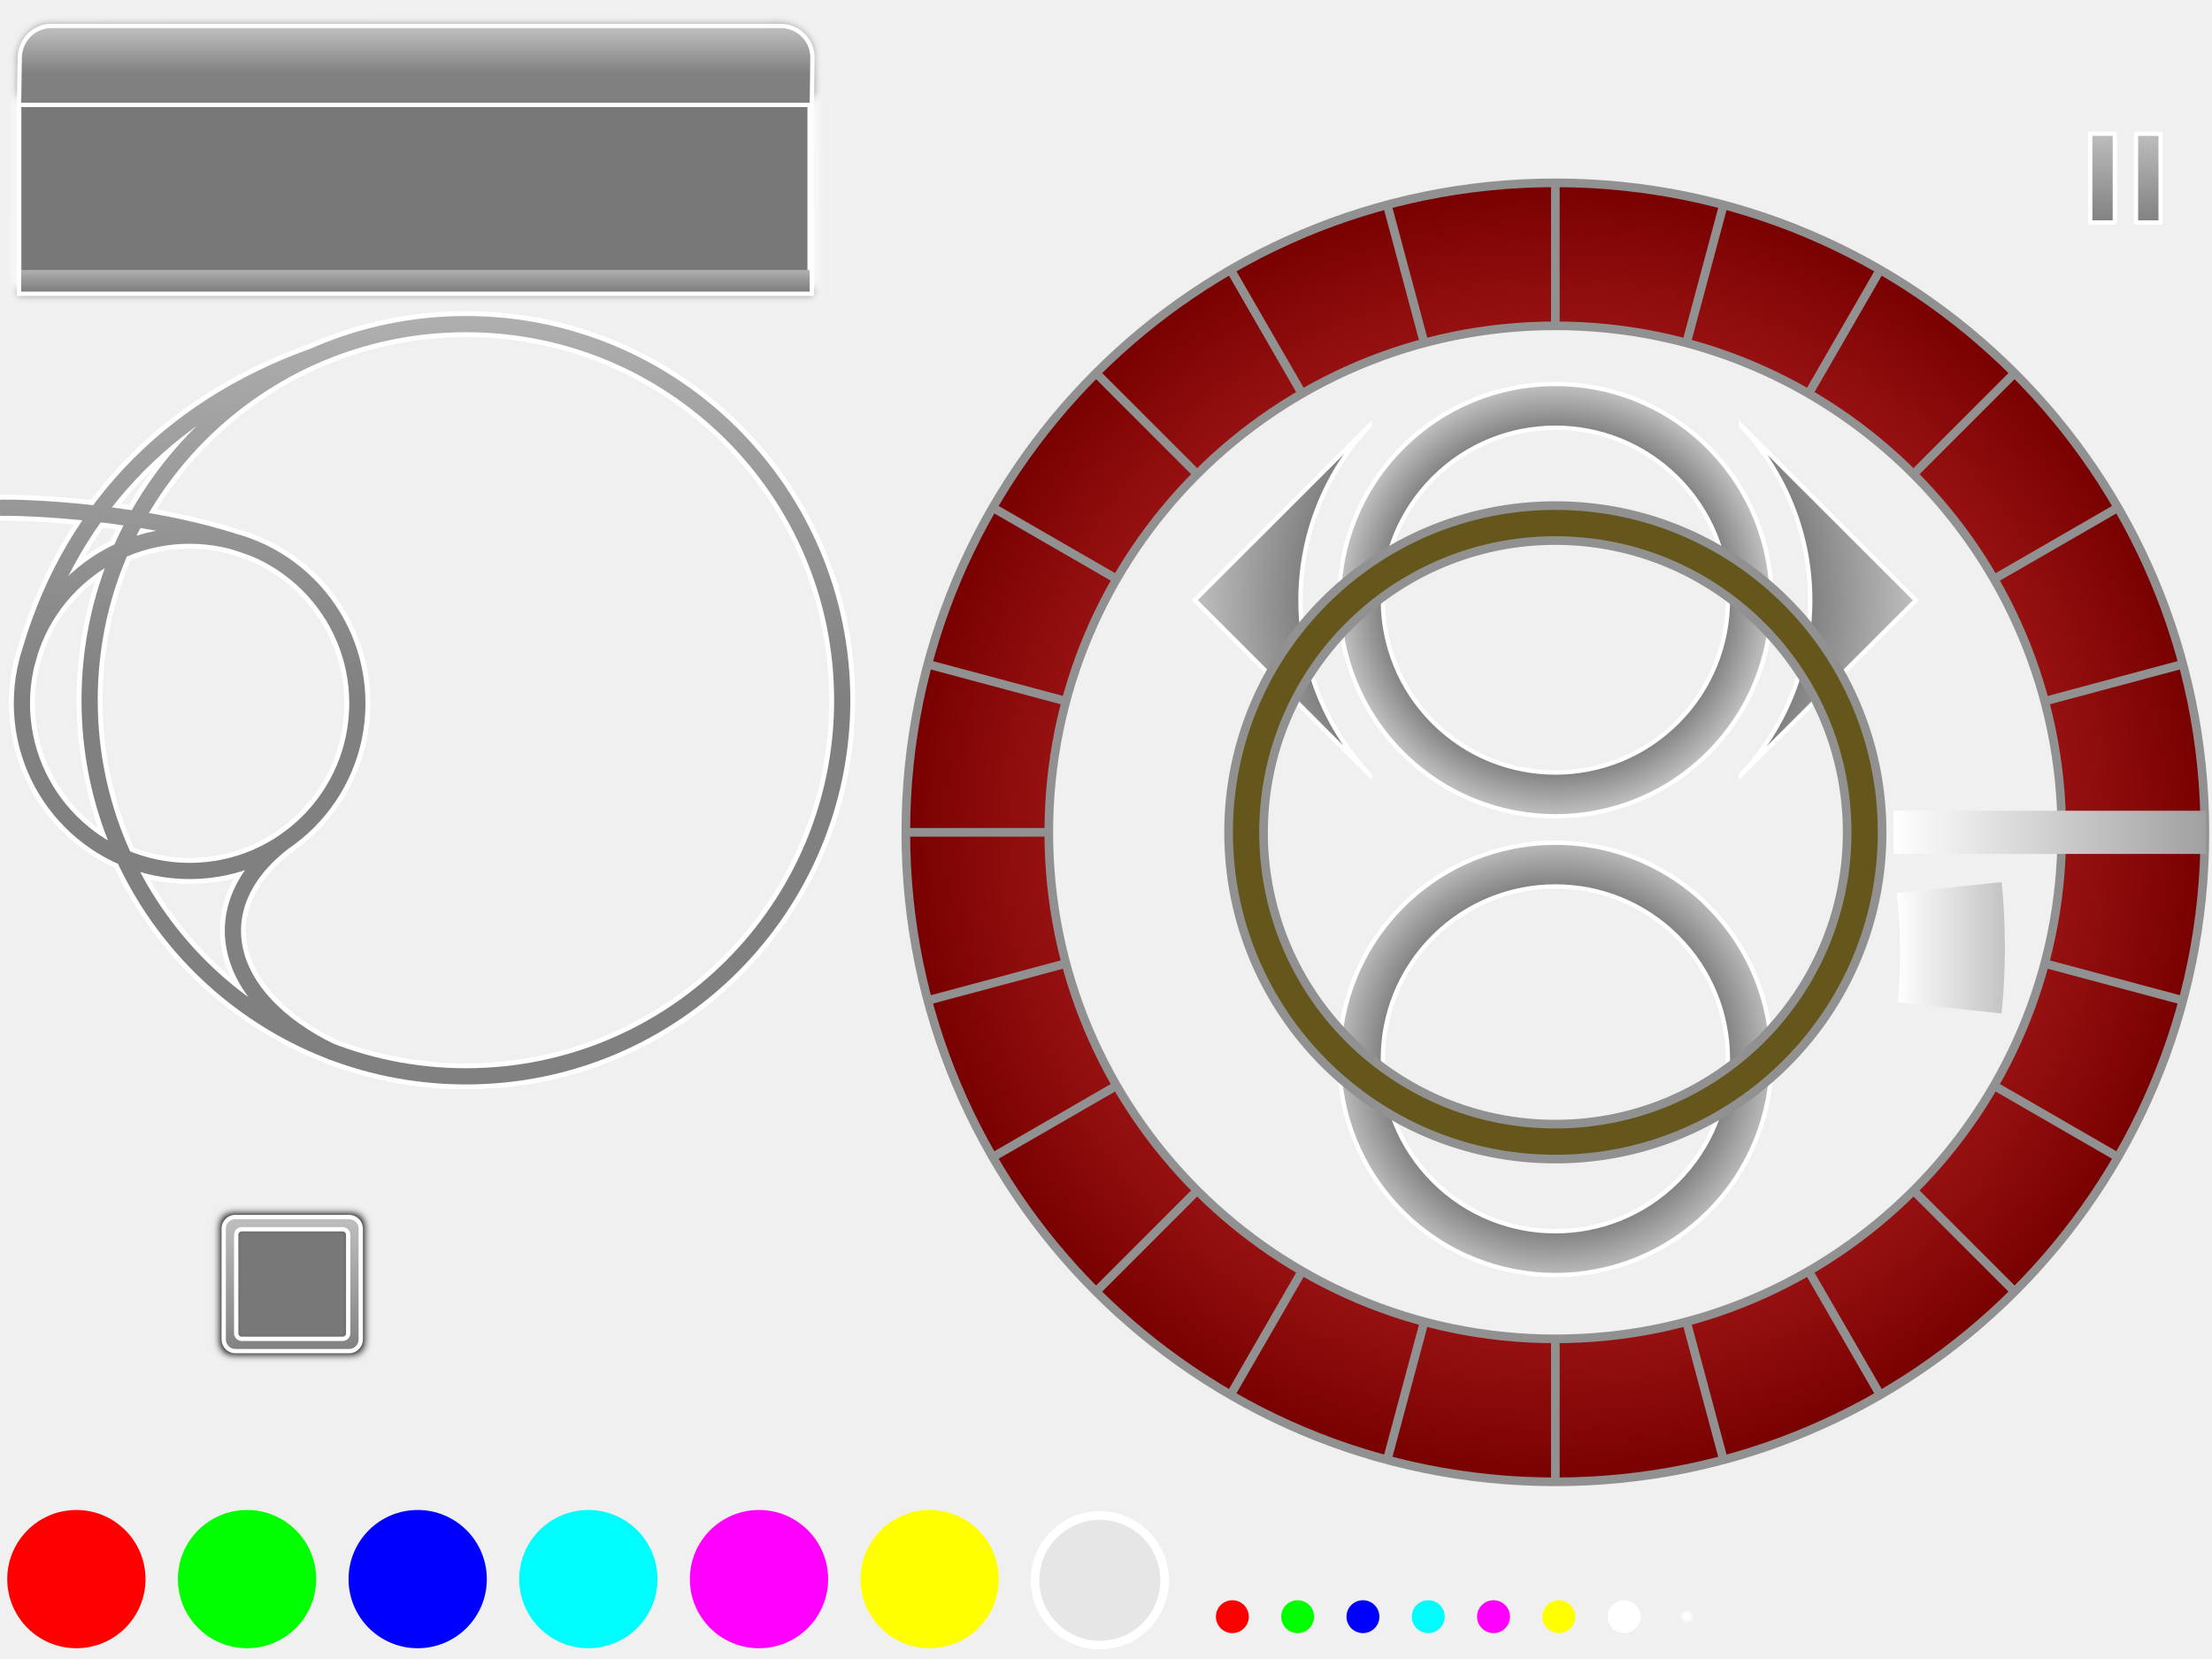
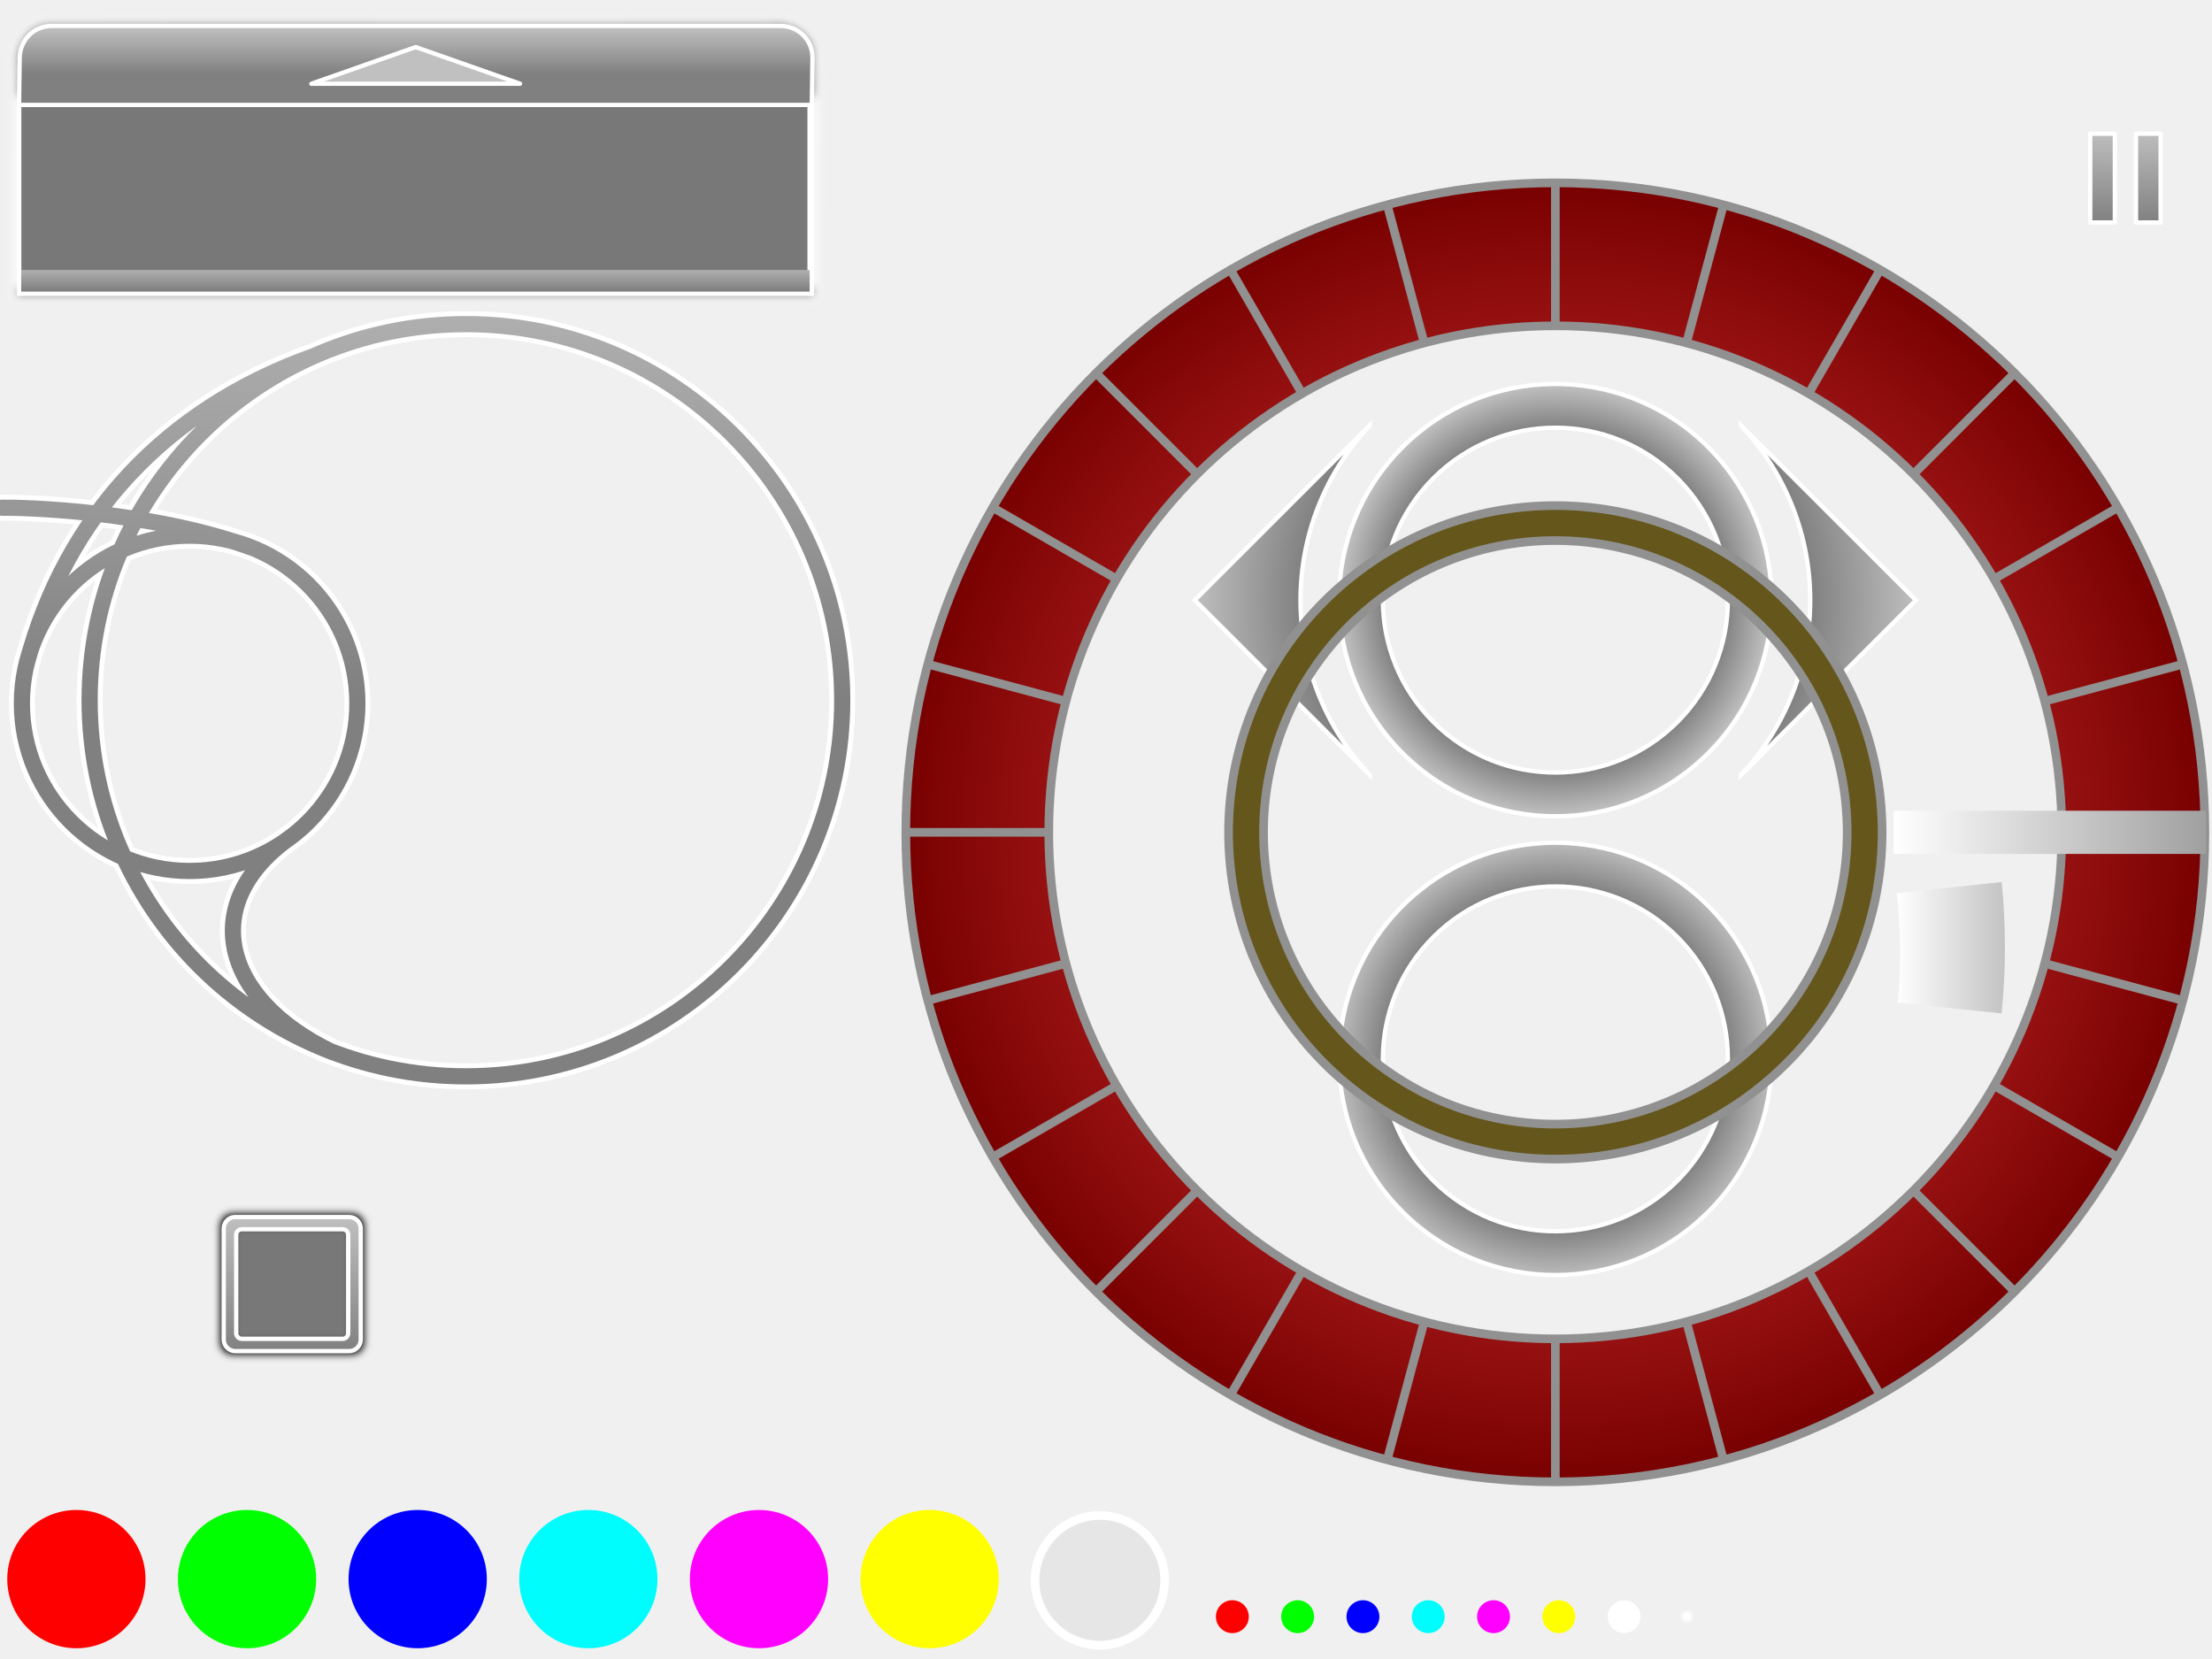
<svg xmlns="http://www.w3.org/2000/svg" xmlns:ns1="http://www.openswatchbook.org/uri/2009/osb" xmlns:xlink="http://www.w3.org/1999/xlink" width="1024" height="768" id="svg3101" version="1.1" style="display:inline;enable-background:new">
  <defs id="defs3103">
    <linearGradient id="linearGradient3912">
      <stop style="stop-color:#000000;stop-opacity:1;" offset="0" id="stop3914" />
      <stop style="stop-color:#000000;stop-opacity:0;" offset="1" id="stop3916" />
    </linearGradient>
    <linearGradient id="linearGradient4014">
      <stop style="stop-color:#000000;stop-opacity:1;" offset="0" id="stop4016" />
      <stop id="stop4018" offset="0.776" style="stop-color:#808080;stop-opacity:1;" />
      <stop style="stop-color:#c0c0c0;stop-opacity:1;" offset="1" id="stop4020" />
    </linearGradient>
    <linearGradient id="linearGradient4006">
      <stop style="stop-color:#000000;stop-opacity:1;" offset="0" id="stop4008" />
      <stop id="stop4010" offset="0.7" style="stop-color:#808080;stop-opacity:1;" />
      <stop style="stop-color:#c0c0c0;stop-opacity:1;" offset="1" id="stop4012" />
    </linearGradient>
    <linearGradient id="linearGradient3978">
      <stop id="stop3980" offset="0" style="stop-color:#000000;stop-opacity:1;" />
      <stop style="stop-color:#808080;stop-opacity:1;" offset="0.795" id="stop3984" />
      <stop id="stop3982" offset="1" style="stop-color:#c0c0c0;stop-opacity:1;" />
    </linearGradient>
    <linearGradient id="linearGradient3962">
      <stop id="stop3964" offset="0" style="stop-color:#ffffff;stop-opacity:1;" />
      <stop id="stop3966" offset="1" style="stop-color:#a0a0a0;stop-opacity:1;" />
    </linearGradient>
    <linearGradient id="linearGradient4305">
      <stop style="stop-color:#598093;stop-opacity:1;" offset="0" id="stop4307" />
      <stop style="stop-color:#345257;stop-opacity:1;" offset="1" id="stop4309" />
    </linearGradient>
    <linearGradient id="linearGradient4126">
      <stop style="stop-color:#c0c0c0;stop-opacity:1;" offset="0" id="stop4128" />
      <stop style="stop-color:#808080;stop-opacity:1;" offset="1" id="stop4130" />
    </linearGradient>
    <linearGradient id="linearGradient4076">
      <stop style="stop-color:#9be7f6;stop-opacity:1;" offset="0" id="stop4078" />
      <stop style="stop-color:#0f90ac;stop-opacity:1;" offset="1" id="stop4080" />
    </linearGradient>
    <linearGradient id="linearGradient4022">
      <stop style="stop-color:#ff4c4c;stop-opacity:1;" offset="0" id="stop4024" />
      <stop style="stop-color:#780000;stop-opacity:1;" offset="1" id="stop4027" />
    </linearGradient>
    <linearGradient id="linearGradient4024" ns1:paint="solid">
      <stop style="stop-color:#800000;stop-opacity:1;" offset="0" id="stop4026" />
    </linearGradient>
    <linearGradient id="linearGradient5970" ns1:paint="solid">
      <stop style="stop-color:#7bc9fd;stop-opacity:1;" offset="0" id="stop5972" />
    </linearGradient>
    <filter id="filter7144" x="-0.371" width="1.743" y="-0.371" height="1.743">
      <feGaussianBlur stdDeviation="5.081" id="feGaussianBlur7146" />
    </filter>
    <radialGradient xlink:href="#linearGradient4022" id="radialGradient4029" cx="720.016" cy="385.312" fx="720.016" fy="385.312" r="302.688" gradientTransform="matrix(1,0,0,0.9999484,0,0.01989018)" gradientUnits="userSpaceOnUse" />
    <linearGradient xlink:href="#linearGradient3962" id="linearGradient4074" x1="876.636" y1="385.312" x2="1021.242" y2="385.312" gradientUnits="userSpaceOnUse" />
    <radialGradient xlink:href="#linearGradient4014" id="radialGradient4106" cx="720.027" cy="490.182" fx="720.027" fy="490.182" r="102.136" gradientTransform="matrix(1,0,0,0.9994206,0,0.2840329)" gradientUnits="userSpaceOnUse" />
    <linearGradient xlink:href="#linearGradient3962" id="linearGradient4132" x1="878.074" y1="438.755" x2="957.251" y2="438.755" gradientUnits="userSpaceOnUse" />
    <linearGradient xlink:href="#linearGradient4305" id="linearGradient4313" x1="983.453" y1="60.165" x2="983.453" y2="103.348" gradientUnits="userSpaceOnUse" />
    <filter id="filter4353">
      <feGaussianBlur stdDeviation="0.921" id="feGaussianBlur4355" />
    </filter>
    <linearGradient xlink:href="#linearGradient4305" id="linearGradient4362" gradientUnits="userSpaceOnUse" x1="983.453" y1="60.165" x2="983.453" y2="103.348" />
    <linearGradient xlink:href="#linearGradient4305" id="linearGradient4364" gradientUnits="userSpaceOnUse" x1="983.453" y1="60.165" x2="983.453" y2="103.348" />
    <linearGradient xlink:href="#linearGradient4305" id="linearGradient4366" gradientUnits="userSpaceOnUse" x1="983.453" y1="60.165" x2="983.453" y2="103.348" />
    <linearGradient xlink:href="#linearGradient4305" id="linearGradient4369" gradientUnits="userSpaceOnUse" x1="983.453" y1="60.165" x2="983.453" y2="103.348" />
    <linearGradient xlink:href="#linearGradient4126" id="linearGradient4372" gradientUnits="userSpaceOnUse" x1="983.453" y1="60.165" x2="983.453" y2="103.348" />
    <linearGradient xlink:href="#linearGradient4126" id="linearGradient3975" x1="205.606" y1="108.576" x2="205.606" y2="130.125" gradientUnits="userSpaceOnUse" />
    <linearGradient xlink:href="#linearGradient4126" id="linearGradient3997" x1="209.485" y1="217.773" x2="209.485" y2="230.389" gradientUnits="userSpaceOnUse" />
    <filter id="filter4056">
      <feGaussianBlur stdDeviation="1.873" id="feGaussianBlur4058" />
    </filter>
    <linearGradient xlink:href="#linearGradient4126" id="linearGradient4159" x1="201.67" y1="192.726" x2="201.67" y2="433.922" gradientUnits="userSpaceOnUse" />
    <radialGradient xlink:href="#linearGradient3978" id="radialGradient3996" cx="512" cy="-248.478" fx="512" fy="-248.478" r="82.282" gradientTransform="matrix(0.6967617,-0.6967619,0.6966629,0.6975399,328.3637,281.5872)" gradientUnits="userSpaceOnUse" />
    <radialGradient xlink:href="#linearGradient4006" id="radialGradient4004" cx="512" cy="-248.469" fx="512" fy="-248.469" r="96.845" gradientTransform="matrix(0.9970427,0.9957889,-0.9954681,0.9954681,-245.8286,-510.9699)" gradientUnits="userSpaceOnUse" />
    <linearGradient xlink:href="#linearGradient3912" id="linearGradient3918" x1="102.562" y1="594.433" x2="168" y2="594.433" gradientUnits="userSpaceOnUse" />
    <linearGradient xlink:href="#linearGradient4126" id="linearGradient3927" gradientUnits="userSpaceOnUse" x1="983.453" y1="60.165" x2="983.453" y2="103.348" />
    <linearGradient xlink:href="#linearGradient3912" id="linearGradient3929" gradientUnits="userSpaceOnUse" x1="102.562" y1="594.433" x2="168" y2="594.433" />
    <linearGradient xlink:href="#linearGradient4126" id="linearGradient3932" gradientUnits="userSpaceOnUse" x1="134.274" y1="562.56" x2="134.274" y2="626.389" />
    <linearGradient xlink:href="#linearGradient4126" id="linearGradient3935" gradientUnits="userSpaceOnUse" x1="983.453" y1="60.165" x2="983.453" y2="103.348" />
    <filter id="filter3943">
      <feGaussianBlur stdDeviation="1.665" id="feGaussianBlur3945" />
    </filter>
  </defs>
  <g id="layer1" transform="translate(0,-284.3622)" style="display:none">
    <rect style="fill:#474747;fill-opacity:1;stroke:none" id="rect3128" width="1024" height="768" x="0" y="284.362" />
    <rect style="fill:#000000;fill-opacity:1;stroke:none" id="rect3130" width="1024" height="682.667" x="0" y="327.029" />
    <text xml:space="preserve" style="font-size:5px;font-style:normal;font-variant:normal;font-weight:normal;font-stretch:normal;line-height:125%;letter-spacing:0px;word-spacing:0px;fill:#000000;fill-opacity:1;stroke:none;font-family:American Typewriter;-inkscape-font-specification:American Typewriter" x="897.236" y="59.321" id="text3901" transform="translate(0,284.3622)">
      <tspan id="tspan3903" x="897.236" y="59.321" />
    </text>
  </g>
  <g id="layer10" style="display:none">
    <text transform="translate(0,-284.3622)" xml:space="preserve" style="font-size:5px;font-style:normal;font-variant:normal;font-weight:normal;font-stretch:normal;line-height:125%;letter-spacing:0px;word-spacing:0px;fill:#c6cbcc;fill-opacity:1;stroke:none;display:inline;enable-background:new;font-family:American Typewriter;-inkscape-font-specification:American Typewriter" x="15.89" y="350.039" id="text3905">
      <tspan id="tspan3907" x="15.89" y="350.039" style="font-size:16px;fill:#c6cbcc;fill-opacity:1">iPhone (42.19dpi) iPhone-hd (84.38dpi)</tspan>
    </text>
    <text transform="translate(0,-284.3622)" xml:space="preserve" style="font-size:5px;font-style:normal;font-variant:normal;font-weight:normal;font-stretch:normal;line-height:125%;letter-spacing:0px;word-spacing:0px;fill:#c6cbcc;fill-opacity:1;stroke:none;display:inline;enable-background:new;font-family:American Typewriter;-inkscape-font-specification:American Typewriter" x="15.89" y="311.904" id="text3909">
      <tspan id="tspan3911" x="15.89" y="311.904" style="font-size:16px;fill:#c6cbcc;fill-opacity:1">iPad (90dpi) iPad-hd (180dpi)</tspan>
    </text>
  </g>
  <g style="display:inline" id="g6105">
    <g id="lhcmap" transform="translate(0,-110.5455)" style="fill:none">
      <path id="path6117" style="fill:none;stroke:#ffffff;stroke-width:12;stroke-linecap:round;stroke-linejoin:round;stroke-miterlimit:4;stroke-opacity:1;stroke-dasharray:none" d="M 116.159,363.929 C 68.979,346.83 9.435,345.385 0.997,345.587 M 12.414,417.567 C 30.513,349.135 77.258,299.909 144.316,275.751 M 134.614,498 c -43.123,30.222 -32.352,74.899 19.112,99.554 M 87.784,513.744 c -42.886,0 -77.652,-34.748 -77.652,-77.611 0,-42.863 34.766,-77.611 77.652,-77.611 42.886,0 77.652,34.748 77.652,77.611 0,42.863 -34.766,77.611 -77.652,77.611 z M 215.692,608.814 c -96.21,0 -174.203,-77.953 -174.203,-174.112 0,-96.159 77.993,-174.112 174.203,-174.112 96.21,0 174.203,77.953 174.203,174.112 0,96.16 -77.993,174.112 -174.203,174.112 z" />
      <path id="path7056" style="fill:none;stroke:url(#linearGradient4159);stroke-width:7.5;stroke-linecap:round;stroke-linejoin:round;stroke-miterlimit:4;stroke-opacity:1;stroke-dasharray:none" d="M 116.159,363.929 C 68.979,346.83 9.435,345.385 0.997,345.587 M 12.414,417.567 C 30.513,349.135 77.258,299.909 144.316,275.751 M 134.614,498 c -43.123,30.222 -32.352,74.899 19.112,99.554 M 87.784,513.744 c -42.886,0 -77.652,-34.748 -77.652,-77.611 0,-42.863 34.766,-77.611 77.652,-77.611 42.886,0 77.652,34.748 77.652,77.611 0,42.863 -34.766,77.611 -77.652,77.611 z M 215.692,608.814 c -96.21,0 -174.203,-77.953 -174.203,-174.112 0,-96.159 77.993,-174.112 174.203,-174.112 96.21,0 174.203,77.953 174.203,174.112 0,96.16 -77.993,174.112 -174.203,174.112 z" />
    </g>
  </g>
  <g id="layer4" style="display:inline">
    <path style="fill:#ff0000;fill-opacity:1;stroke:none;display:inline;enable-background:new" id="red-small" d="m 582.621,305.611 a 16.419,16.419 0 1 1 -32.839,0 16.419,16.419 0 1 1 32.839,0 z" transform="matrix(0,0.4637096,0.4637096,0,428.7753,485.8531)" />
    <path transform="matrix(0,0.4637096,0.4637096,0,459.0029,485.8531)" d="m 582.621,305.611 a 16.419,16.419 0 1 1 -32.839,0 16.419,16.419 0 1 1 32.839,0 z" id="green-small" style="fill:#00ff00;fill-opacity:1;stroke:none;display:inline;enable-background:new" />
    <path style="fill:#0000ff;fill-opacity:1;stroke:none;display:inline;enable-background:new" id="blue-small" d="m 582.621,305.611 a 16.419,16.419 0 1 1 -32.839,0 16.419,16.419 0 1 1 32.839,0 z" transform="matrix(0,0.4637096,0.4637096,0,489.2305,485.8531)" />
    <path transform="matrix(0,0.4637096,0.4637096,0,519.4581,485.8531)" d="m 582.621,305.611 a 16.419,16.419 0 1 1 -32.839,0 16.419,16.419 0 1 1 32.839,0 z" id="antired-small" style="fill:#00fdfd;fill-opacity:1;stroke:none;display:inline;enable-background:new" />
    <path style="fill:#ff00ff;fill-opacity:1;stroke:none;display:inline;enable-background:new" id="antigreen-small" d="m 582.621,305.611 a 16.419,16.419 0 1 1 -32.839,0 16.419,16.419 0 1 1 32.839,0 z" transform="matrix(0,0.4637096,0.4637096,0,549.6857,485.8531)" />
    <path transform="matrix(0,0.4637096,0.4637096,0,579.9132,485.8531)" d="m 582.621,305.611 a 16.419,16.419 0 1 1 -32.839,0 16.419,16.419 0 1 1 32.839,0 z" id="antiblue-small" style="fill:#ffff00;fill-opacity:1;stroke:none;display:inline;enable-background:new" />
    <path transform="matrix(0,0.4637096,0.4637096,0,610.1408,485.8531)" d="m 582.621,305.611 a 16.419,16.419 0 1 1 -32.839,0 16.419,16.419 0 1 1 32.839,0 z" id="white-small" style="fill:#ffffff;fill-opacity:1;stroke:none;display:inline;enable-background:new" />
    <path transform="matrix(0,1.948925,1.948925,0,-560.2517,-372.4681)" d="m 582.621,305.611 a 16.419,16.419 0 1 1 -32.839,0 16.419,16.419 0 1 1 32.839,0 z" id="red" style="fill:#ff0000;fill-opacity:1;stroke:none;display:inline;enable-background:new" />
    <path style="fill:#00ff00;fill-opacity:1;stroke:none;display:inline;enable-background:new" id="green" d="m 582.621,305.611 a 16.419,16.419 0 1 1 -32.839,0 16.419,16.419 0 1 1 32.839,0 z" transform="matrix(0,1.948925,1.948925,0,-481.2517,-372.4681)" />
    <path transform="matrix(0,1.948925,1.948925,0,-402.2518,-372.4681)" d="m 582.621,305.611 a 16.419,16.419 0 1 1 -32.839,0 16.419,16.419 0 1 1 32.839,0 z" id="blue" style="fill:#0000ff;fill-opacity:1;stroke:none;display:inline;enable-background:new" />
    <path style="fill:#00fdfd;fill-opacity:1;stroke:none;display:inline;enable-background:new" id="antired" d="m 582.621,305.611 a 16.419,16.419 0 1 1 -32.839,0 16.419,16.419 0 1 1 32.839,0 z" transform="matrix(0,1.948925,1.948925,0,-323.2518,-372.4681)" />
    <path transform="matrix(0,1.948925,1.948925,0,-244.2518,-372.4681)" d="m 582.621,305.611 a 16.419,16.419 0 1 1 -32.839,0 16.419,16.419 0 1 1 32.839,0 z" id="antigreen" style="fill:#ff00ff;fill-opacity:1;stroke:none;display:inline;enable-background:new" />
    <path style="fill:#ffff00;fill-opacity:1;stroke:none;display:inline;enable-background:new" id="antiblue" d="m 582.621,305.611 a 16.419,16.419 0 1 1 -32.839,0 16.419,16.419 0 1 1 32.839,0 z" transform="matrix(0,1.948925,1.948925,0,-165.2518,-372.4681)" />
    <g id="white" transform="translate(-4.848485,45.57576)">
      <path style="fill:#ffffff;fill-opacity:1;stroke:none;display:inline;enable-background:new" id="path6922" d="m 582.621,305.611 c 0,9.068 -7.351,16.419 -16.419,16.419 -9.068,0 -16.419,-7.351 -16.419,-16.419 0,-9.068 7.351,-16.419 16.419,-16.419 9.068,0 16.419,7.351 16.419,16.419 z" transform="matrix(0,1.948925,1.948925,0,-81.6129,-417.4839)" />
      <path transform="matrix(1.473684,0,0,1.473684,-218.4212,-299.8949)" d="m 516,669 c 0,10.493 -8.507,19 -19,19 -10.493,0 -19,-8.507 -19,-19 0,-10.493 8.507,-19 19,-19 10.493,0 19,8.507 19,19 z" id="path6924" style="fill:#e6e6e6;fill-opacity:1;stroke:none" />
    </g>
    <path style="fill:#ffffff;fill-opacity:1;stroke:none;display:inline;filter:url(#filter7144);enable-background:new" id="track" d="m 582.621,305.611 a 16.419,16.419 0 1 1 -32.839,0 16.419,16.419 0 1 1 32.839,0 z" transform="matrix(0,0.1522597,0.1522597,0,734.4143,662.1964)" />
  </g>
  <g id="layer3" style="display:inline">
    <g style="fill:#000000;fill-opacity:1;stroke:none;filter:url(#filter4353)" id="g4341" transform="translate(38.74088,13.71359)" />
    <g id="pause">
      <path id="rect6305" d="m 967.625,61.906 0,41.094 11.406,0 0,-22.515 0,-18.579 z m 21.188,0 0,41.094 11.406,0 0,-41.094 z" style="fill:url(#linearGradient3935);fill-opacity:1;stroke:#ffffff;stroke-width:2;stroke-linecap:round;stroke-linejoin:round;stroke-miterlimit:4;stroke-opacity:1;stroke-dasharray:none" />
    </g>
    <g id="frame">
      <rect style="fill:#000000;fill-opacity:0.502;stroke:none" id="rect3951" width="55.859" height="55.859" x="107.352" y="566.504" rx="2.576" ry="2.576" />
      <path id="path3941" d="m 106.697,561.509 c -2.87,0.29 -5.074,2.722 -5.074,5.67 l 0,54.483 c 0,3.146 2.525,5.704 5.67,5.704 l 55.975,0 c 3.146,0 5.67,-2.558 5.67,-5.704 l 0,-54.483 c 0,-3.146 -2.525,-5.67 -5.67,-5.67 l -55.975,0 c -0.197,0 -0.406,-0.019 -0.597,0 z m 3.813,6.002 49.542,0 c 1.514,0 2.719,1.238 2.719,2.752 l 0,48.315 c 0,1.514 -1.205,2.752 -2.719,2.752 l -49.542,0 c -1.514,0 -2.752,-1.238 -2.752,-2.752 l 0,-48.315 c 0,-1.514 1.238,-2.752 2.752,-2.752 z" style="fill:#000000;fill-opacity:1;stroke:none;filter:url(#filter3943)" transform="matrix(0.989899,0,0,0.989899,1.366477,6.004378)" />
      <path style="fill:url(#linearGradient3932);fill-opacity:1;stroke:#ffffff;stroke-width:2;stroke-linecap:round;stroke-linejoin:round;stroke-miterlimit:4;stroke-opacity:1;stroke-dasharray:none;stroke-dashoffset:0" d="m 108.344,563.406 c -2.705,0.273 -4.781,2.565 -4.781,5.344 l 0,51.344 c 0,2.964 2.379,5.375 5.344,5.375 l 52.75,0 c 2.964,0 5.344,-2.411 5.344,-5.375 L 167,568.75 c 0,-2.964 -2.379,-5.344 -5.344,-5.344 l -52.75,0 c -0.185,0 -0.382,-0.018 -0.562,0 z m 3.594,5.656 46.688,0 c 1.427,0 2.562,1.167 2.562,2.594 l 0,45.531 c 0,1.427 -1.135,2.594 -2.562,2.594 l -46.688,0 c -1.427,0 -2.594,-1.167 -2.594,-2.594 l 0,-45.531 c 0,-1.427 1.167,-2.594 2.594,-2.594 z" id="square123" />
    </g>
    <g id="thumbguide" transform="matrix(0.8692346,0.8686876,-0.8692346,0.8686876,58.98988,48.90752)" style="fill:none;stroke:#ffffff;stroke-width:1.627;stroke-miterlimit:4;stroke-opacity:1;stroke-dasharray:none">
      <path id="path6325" d="m 509.906,-329.928 c -44.014,1.115 -79.375,37.154 -79.375,81.438 0,44.986 36.483,81.469 81.469,81.469 44.986,0 81.469,-36.483 81.469,-81.469 0,-44.986 -36.483,-81.438 -81.469,-81.438 -0.703,0 -1.395,-0.018 -2.094,0 z M 512,-313.459 c 35.882,0 64.969,29.087 64.969,64.969 0,35.882 -29.087,64.969 -64.969,64.969 -35.882,0 -64.969,-29.087 -64.969,-64.969 0,-35.882 29.087,-64.969 64.969,-64.969 z" style="fill:url(#radialGradient3996);fill-opacity:1;stroke:#ffffff;stroke-width:1.627;stroke-miterlimit:4;stroke-opacity:1;stroke-dasharray:none" />
      <path id="rect6321" d="m 514.875,-344.469 0.062,0.062 c 50.675,1.528 91.469,42.294 93,92.969 l 0.094,0.094 0,-93.125 -93.156,0 z m -98.906,98.812 0,93.188 93.188,0 -0.062,-0.062 c -50.702,-1.513 -91.519,-42.329 -93.031,-93.031 l -0.094,-0.094 z" style="fill:url(#radialGradient4004);fill-opacity:1;stroke:#ffffff;stroke-width:1.627;stroke-miterlimit:4;stroke-opacity:1;stroke-dasharray:none" />
    </g>
    <path id="firebutton" d="m 789.003,417.616 c -39.228,-37.266 -101.291,-36.677 -139.784,1.792 -39.103,39.079 -39.103,102.463 0,141.542 39.103,39.079 102.527,39.079 141.631,0 39.103,-39.079 39.076,-102.436 -0.027,-141.515 -0.611,-0.611 -1.197,-1.227 -1.82,-1.819 z m -12.495,16.125 c 31.19,31.17 31.19,81.705 0,112.875 -31.19,31.17 -81.756,31.17 -112.946,0 -31.19,-31.17 -31.19,-81.705 0,-112.875 31.19,-31.17 81.756,-31.17 112.946,0 z" style="fill:url(#radialGradient4106);fill-opacity:1;stroke:#ffffff;stroke-width:2;stroke-miterlimit:4;stroke-opacity:1;stroke-dasharray:none" />
    <g id="g4164" transform="translate(5.818182,-119.2727)">
      <rect rx="16.997" ry="16.997" y="46.093" x="87.536" height="47.723" width="145.458" id="rect6721" style="fill:#008000;fill-opacity:1;stroke:#c6cbcc;stroke-width:4;stroke-linecap:round;stroke-linejoin:miter;stroke-miterlimit:4;stroke-opacity:1;stroke-dasharray:none" />
      <g transform="translate(58.1776,-62.29169)" id="g6639">
        <rect ry="14.68" rx="0" y="121" x="42.997" height="22.003" width="22.003" id="rect6637" style="fill:#000000;fill-opacity:1;stroke:none" />
        <rect style="fill:#ffffff;fill-opacity:1;stroke:none" id="rect5865" width="22.003" height="22.003" x="42.303" y="119.932" rx="0" ry="14.68" />
        <path transform="matrix(0.5758122,0,0,0.5758122,-213.0286,75.37879)" d="m 481.636,96.481 a 19.101,19.101 0 1 1 -38.201,0 19.101,19.101 0 1 1 38.201,0 z" id="path5861" style="fill:#0000ff;fill-opacity:1;stroke:none" />
        <path style="fill:#ffffff;fill-opacity:1;stroke:none" id="path4002" d="m 481.636,96.481 a 19.101,19.101 0 1 1 -38.201,0 19.101,19.101 0 1 1 38.201,0 z" transform="matrix(0.5236264,0,0,0.5236264,-188.8908,80.41371)" />
        <path style="fill:#ff0000;fill-opacity:1;stroke:none" id="path4004" d="m 440.813,95.919 a 11.423,11.423 0 1 1 -22.846,0 11.423,11.423 0 1 1 22.846,0 z" transform="matrix(0.6129423,0,0,0.6129423,-209.8865,72.14079)" />
        <path transform="matrix(0.4378562,0,0,0.4378562,-134.7062,88.93486)" d="m 440.813,95.919 a 11.423,11.423 0 1 1 -22.846,0 11.423,11.423 0 1 1 22.846,0 z" id="path4008" style="fill:#00ff00;fill-opacity:1;stroke:none" />
        <path style="fill:#000000;fill-opacity:1;stroke:none" id="path4010" d="m 440.813,95.919 a 11.423,11.423 0 1 1 -22.846,0 11.423,11.423 0 1 1 22.846,0 z" transform="matrix(0.3500318,0,0,0.3500318,-96.99523,97.35888)" />
      </g>
      <g transform="matrix(1.161565,0,0,1.161565,-567.2791,-7.395166)" id="g3996" style="display:inline;enable-background:new">
        <text id="text3991" y="73.092" x="600.629" style="font-size:20px;font-style:normal;font-variant:normal;font-weight:normal;font-stretch:normal;line-height:125%;letter-spacing:0px;word-spacing:0px;fill:#000000;fill-opacity:1;stroke:none;font-family:American Typewriter;-inkscape-font-specification:American Typewriter" xml:space="preserve">
          <tspan y="73.092" x="600.629" id="tspan3993">Console</tspan>
        </text>
        <text xml:space="preserve" style="font-size:20px;font-style:normal;font-variant:normal;font-weight:normal;font-stretch:normal;line-height:125%;letter-spacing:0px;word-spacing:0px;fill:#ffffff;fill-opacity:1;stroke:none;font-family:American Typewriter;-inkscape-font-specification:American Typewriter" x="600.254" y="72.343" id="text3987">
          <tspan id="tspan3989" x="600.254" y="72.343">Console</tspan>
        </text>
      </g>
    </g>
    <g id="window" transform="translate(-26.18182,-96)" style="stroke:#ffffff;stroke-width:2;stroke-miterlimit:4;stroke-opacity:1;stroke-dasharray:none">
      <path style="opacity:0.7;fill:#000000;fill-opacity:1;stroke:#ffffff;stroke-opacity:1;filter:url(#filter4056)" d="M 49.151,106.031 C 38.782,106.203 31.657,116.961 33.295,126.781 33.197,162.521 33.083,198.26 32.994,234 c 123.667,0 247.333,0 371,0 -0.131,-38.207 0.664,-76.503 0,-114.656 C 402.32,109.71 391.818,104.344 382.588,106 271.442,106.021 160.295,105.958 49.151,106.031 z m 353.206,35.729 c 0,28.795 0,57.59 0,86.385 -122.731,0 -244.978,0 -367.709,0 0,-28.795 0,-57.59 0,-86.385 122.731,0 244.978,0 367.709,0 z" id="rect4012" />
      <path id="rect3195" d="m 35,144.576 0.296,-21.79 C 35.407,114.595 41.854,108 50,108 l 337.591,0 c 8.146,0 14.815,6.595 14.704,14.786 l -0.296,21.79" style="fill:url(#linearGradient3975);fill-opacity:1;stroke:#ffffff;stroke-width:2;stroke-miterlimit:4;stroke-opacity:1;stroke-dasharray:none" />
      <path style="fill:#000000;fill-opacity:0.502;stroke:#ffffff;stroke-opacity:1" d="m 35.061,144.576 365.909,0 0,80.242 -365.909,0 z" id="rect3973" />
      <path style="fill:url(#linearGradient3997);fill-opacity:1;stroke:#ffffff;stroke-width:2;stroke-miterlimit:4;stroke-opacity:1;stroke-dasharray:none" d="M 402,221 402,232 l -367,0 2e-6,-11" id="rect3971" />
      <path style="fill:none;stroke:#ffffff;stroke-width:2;stroke-miterlimit:4;stroke-opacity:1;stroke-dasharray:none" d="m 402,142.606 0,79.364 m -367,0 0,-79.364" id="rect6683" />
    </g>
    <rect style="opacity:0.7;fill:#5a8c96;fill-opacity:1;stroke:none" id="rect4155" width="26.38" height="27.745" x="-57.763" y="21.171" />
+     <path style="fill:#c0c0c0;stroke:#ffffff;stroke-width:2;stroke-miterlimit:4;stroke-opacity:1;stroke-dasharray:none;stroke-linejoin:round;fill-opacity:1" d="m 144.144,38.758 48.303,-16.971 48.303,16.971 z" id="uparrow" />
  </g>
  <g id="layer9" style="display:inline">
    <g id="detector">
      <g style="fill:url(#radialGradient4029);fill-opacity:1;stroke:#919191;stroke-opacity:1" id="g3181">
        <path style="fill:url(#radialGradient4029);fill-opacity:1;stroke:#919191;stroke-width:4;stroke-miterlimit:4;stroke-opacity:1;stroke-dasharray:none" d="m 1020.703,385.328 c 0,-166.062 -134.626,-300.688 -300.688,-300.688 -166.062,0 -300.688,134.626 -300.688,300.688 0,166.062 134.626,300.656 300.688,300.656 166.062,0 300.688,-134.594 300.688,-300.656 z m -66.219,0 c 0,129.502 -104.967,234.469 -234.469,234.469 -129.502,0 -234.5,-104.967 -234.5,-234.469 0,-129.502 104.998,-234.5 234.5,-234.5 129.502,0 234.469,104.998 234.469,234.5 z" id="path6103" />
        <path style="fill:url(#radialGradient4029);fill-opacity:1;stroke:#919191;stroke-width:4;stroke-linecap:round;stroke-linejoin:round;stroke-miterlimit:4;stroke-opacity:1;stroke-dasharray:none" d="m 720.016,86.779 0,62.577" id="path6159" />
        <path id="use6183" d="m 720.016,621.269 0,62.577" style="fill:url(#radialGradient4029);fill-opacity:1;stroke:#919191;stroke-width:4;stroke-linecap:round;stroke-linejoin:round;stroke-miterlimit:4;stroke-opacity:1;stroke-dasharray:none" />
        <path id="use6197" d="m 1018.549,385.312 -62.577,0" style="fill:url(#radialGradient4029);fill-opacity:1;stroke:#919191;stroke-width:4;stroke-linecap:round;stroke-linejoin:round;stroke-miterlimit:4;stroke-opacity:1;stroke-dasharray:none" />
        <path style="fill:url(#radialGradient4029);fill-opacity:1;stroke:#919191;stroke-width:4;stroke-linecap:round;stroke-linejoin:round;stroke-miterlimit:4;stroke-opacity:1;stroke-dasharray:none" d="m 484.059,385.312 -62.577,0" id="use6199" />
        <path id="use6201" d="M 931.111,596.407 886.862,552.159" style="fill:url(#radialGradient4029);fill-opacity:1;stroke:#919191;stroke-width:4;stroke-linecap:round;stroke-linejoin:round;stroke-miterlimit:4;stroke-opacity:1;stroke-dasharray:none" />
        <path style="fill:url(#radialGradient4029);fill-opacity:1;stroke:#919191;stroke-width:4;stroke-linecap:round;stroke-linejoin:round;stroke-miterlimit:4;stroke-opacity:1;stroke-dasharray:none" d="M 553.169,218.466 508.921,174.218" id="use6203" />
        <path id="use6205" d="M 931.111,174.218 886.862,218.466" style="fill:url(#radialGradient4029);fill-opacity:1;stroke:#919191;stroke-width:4;stroke-linecap:round;stroke-linejoin:round;stroke-miterlimit:4;stroke-opacity:1;stroke-dasharray:none" />
        <path style="fill:url(#radialGradient4029);fill-opacity:1;stroke:#919191;stroke-width:4;stroke-linecap:round;stroke-linejoin:round;stroke-miterlimit:4;stroke-opacity:1;stroke-dasharray:none" d="m 553.169,552.159 -44.248,44.248" id="use6207" />
        <path id="use6209" d="m 1008.377,308.046 -60.444,16.196" style="fill:url(#radialGradient4029);fill-opacity:1;stroke:#919191;stroke-width:4;stroke-linecap:round;stroke-linejoin:round;stroke-miterlimit:4;stroke-opacity:1;stroke-dasharray:none" />
        <path style="fill:url(#radialGradient4029);fill-opacity:1;stroke:#919191;stroke-width:4;stroke-linecap:round;stroke-linejoin:round;stroke-miterlimit:4;stroke-opacity:1;stroke-dasharray:none" d="M 492.099,446.383 431.655,462.579" id="use6211" />
        <path id="use6213" d="m 978.553,236.046 -54.193,31.288" style="fill:url(#radialGradient4029);fill-opacity:1;stroke:#919191;stroke-width:4;stroke-linecap:round;stroke-linejoin:round;stroke-miterlimit:4;stroke-opacity:1;stroke-dasharray:none" />
        <path style="fill:url(#radialGradient4029);fill-opacity:1;stroke:#919191;stroke-width:4;stroke-linecap:round;stroke-linejoin:round;stroke-miterlimit:4;stroke-opacity:1;stroke-dasharray:none" d="m 515.671,503.291 -54.193,31.288" id="use6215" />
        <path id="use6217" d="m 869.282,126.775 -31.288,54.193" style="fill:url(#radialGradient4029);fill-opacity:1;stroke:#919191;stroke-width:4;stroke-linecap:round;stroke-linejoin:round;stroke-miterlimit:4;stroke-opacity:1;stroke-dasharray:none" />
        <path style="fill:url(#radialGradient4029);fill-opacity:1;stroke:#919191;stroke-width:4;stroke-linecap:round;stroke-linejoin:round;stroke-miterlimit:4;stroke-opacity:1;stroke-dasharray:none" d="m 602.037,589.657 -31.288,54.193" id="use6219" />
        <path id="use6221" d="M 797.282,96.951 781.086,157.396" style="fill:url(#radialGradient4029);fill-opacity:1;stroke:#919191;stroke-width:4;stroke-linecap:round;stroke-linejoin:round;stroke-miterlimit:4;stroke-opacity:1;stroke-dasharray:none" />
        <path style="fill:url(#radialGradient4029);fill-opacity:1;stroke:#919191;stroke-width:4;stroke-linecap:round;stroke-linejoin:round;stroke-miterlimit:4;stroke-opacity:1;stroke-dasharray:none" d="m 658.946,613.229 -16.196,60.444" id="use6223" />
        <path id="use6225" d="m 642.75,96.951 16.196,60.444" style="fill:url(#radialGradient4029);fill-opacity:1;stroke:#919191;stroke-width:4;stroke-linecap:round;stroke-linejoin:round;stroke-miterlimit:4;stroke-opacity:1;stroke-dasharray:none" />
        <path style="fill:url(#radialGradient4029);fill-opacity:1;stroke:#919191;stroke-width:4;stroke-linecap:round;stroke-linejoin:round;stroke-miterlimit:4;stroke-opacity:1;stroke-dasharray:none" d="m 781.086,613.229 16.196,60.444" id="use6227" />
        <path id="use6229" d="m 570.749,126.775 31.288,54.193" style="fill:url(#radialGradient4029);fill-opacity:1;stroke:#919191;stroke-width:4;stroke-linecap:round;stroke-linejoin:round;stroke-miterlimit:4;stroke-opacity:1;stroke-dasharray:none" />
        <path style="fill:url(#radialGradient4029);fill-opacity:1;stroke:#919191;stroke-width:4;stroke-linecap:round;stroke-linejoin:round;stroke-miterlimit:4;stroke-opacity:1;stroke-dasharray:none" d="m 837.994,589.657 31.288,54.193" id="use6231" />
        <path id="use6233" d="m 461.478,236.046 54.193,31.288" style="fill:url(#radialGradient4029);fill-opacity:1;stroke:#919191;stroke-width:4;stroke-linecap:round;stroke-linejoin:round;stroke-miterlimit:4;stroke-opacity:1;stroke-dasharray:none" />
        <path style="fill:url(#radialGradient4029);fill-opacity:1;stroke:#919191;stroke-width:4;stroke-linecap:round;stroke-linejoin:round;stroke-miterlimit:4;stroke-opacity:1;stroke-dasharray:none" d="m 924.36,503.291 54.193,31.288" id="use6235" />
        <path id="use6237" d="m 431.655,308.046 60.444,16.196" style="fill:url(#radialGradient4029);fill-opacity:1;stroke:#919191;stroke-width:4;stroke-linecap:round;stroke-linejoin:round;stroke-miterlimit:4;stroke-opacity:1;stroke-dasharray:none" />
        <path style="fill:url(#radialGradient4029);fill-opacity:1;stroke:#919191;stroke-width:4;stroke-linecap:round;stroke-linejoin:round;stroke-miterlimit:4;stroke-opacity:1;stroke-dasharray:none" d="m 947.932,446.383 60.444,16.196" id="use6239" />
      </g>
      <path id="path6861" d="m 720.002,234.054 c -83.546,0 -151.259,67.713 -151.259,151.259 0,83.546 67.713,151.259 151.259,151.259 83.546,0 151.286,-67.713 151.286,-151.259 0,-83.546 -67.74,-151.259 -151.286,-151.259 z m -0.002,16.182 c 74.612,0 135.107,60.465 135.107,135.077 0,74.612 -60.495,135.077 -135.107,135.077 -74.612,0 -135.077,-60.465 -135.077,-135.077 0,-74.612 60.465,-135.077 135.077,-135.077 z" style="fill:#65561c;fill-opacity:1;stroke:#919191;stroke-width:4;stroke-linecap:round;stroke-linejoin:miter;stroke-miterlimit:4;stroke-opacity:1;stroke-dasharray:none" />
    </g>
    <path style="fill:url(#linearGradient4132);fill-opacity:1;stroke:none;display:inline;enable-background:new" d="m 928.136,438.661 c 0,-10.231 -0.506,-20.353 -1.531,-30.312 l -48.531,5.062 c 1.015,9.079 1.562,18.306 1.562,27.656 0,7.779 -0.388,15.467 -1.094,23.062 l 48.031,5.031 c 1.038,-10.021 1.562,-20.204 1.562,-30.5 z" id="blink" />
    <rect style="fill:url(#linearGradient4074);fill-opacity:1;stroke:none" id="graph" width="144.606" height="20" x="876.636" y="375.312" rx="0" ry="16.997" />
  </g>
</svg>
